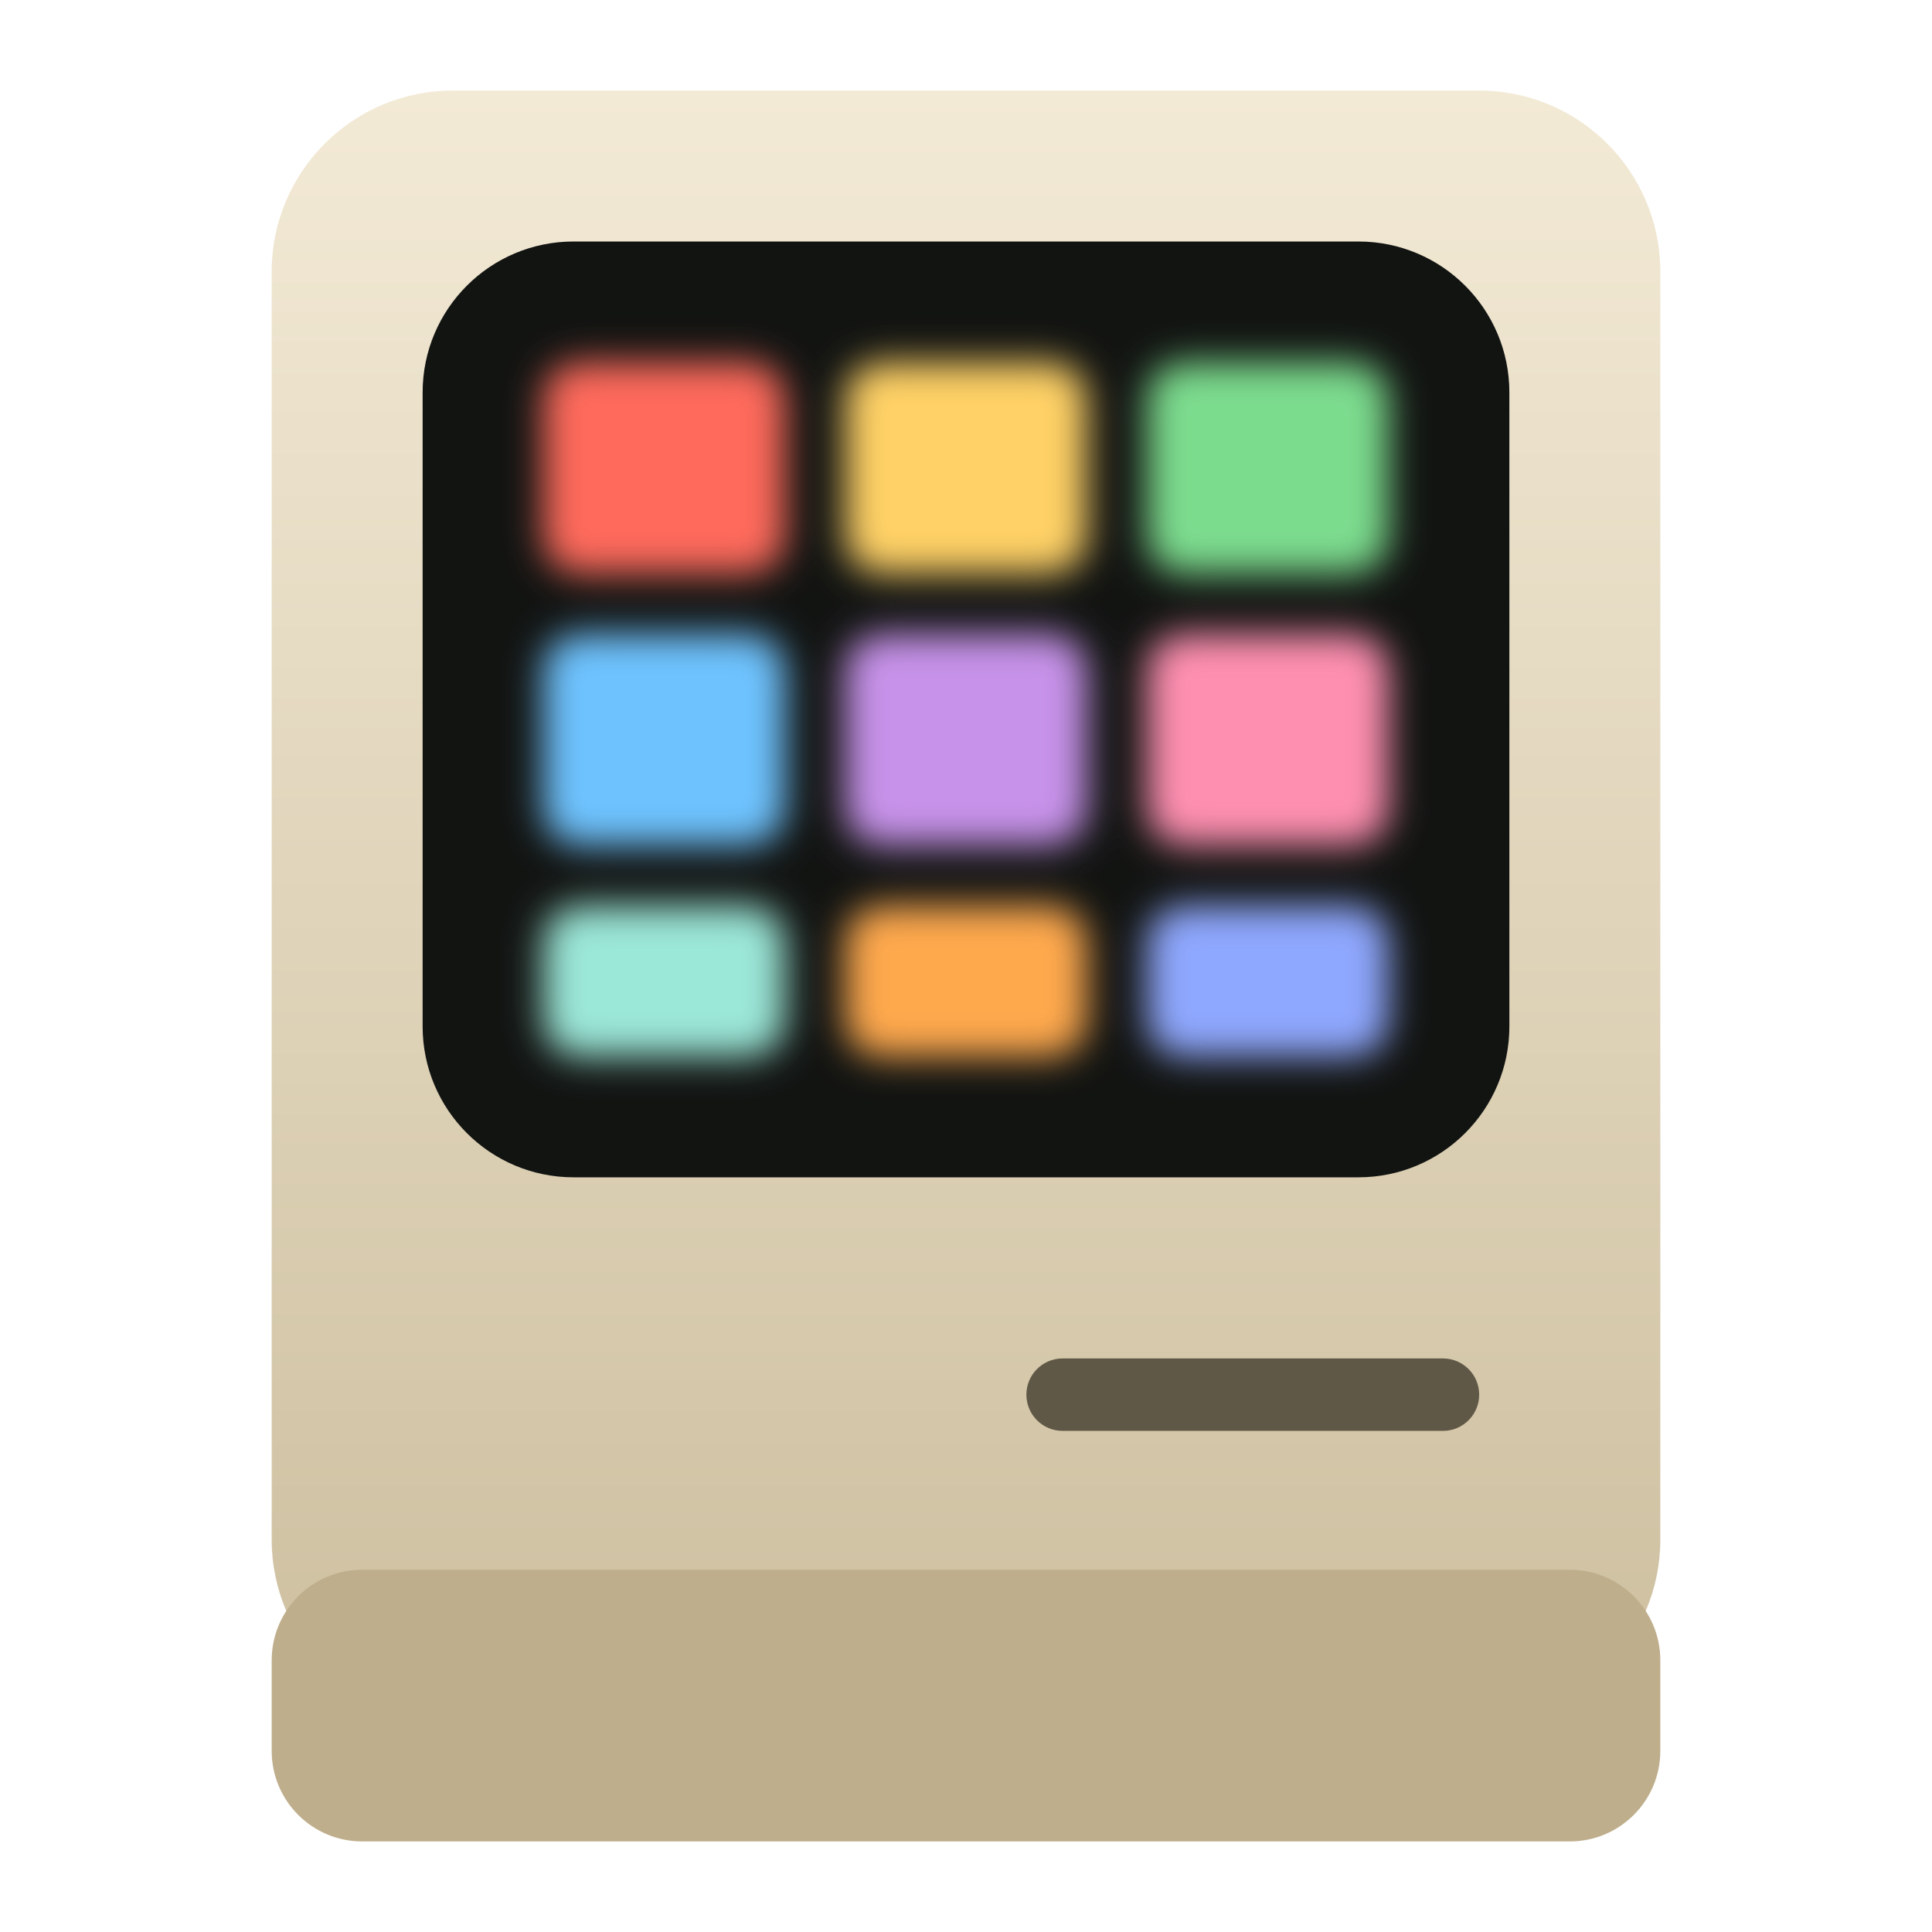
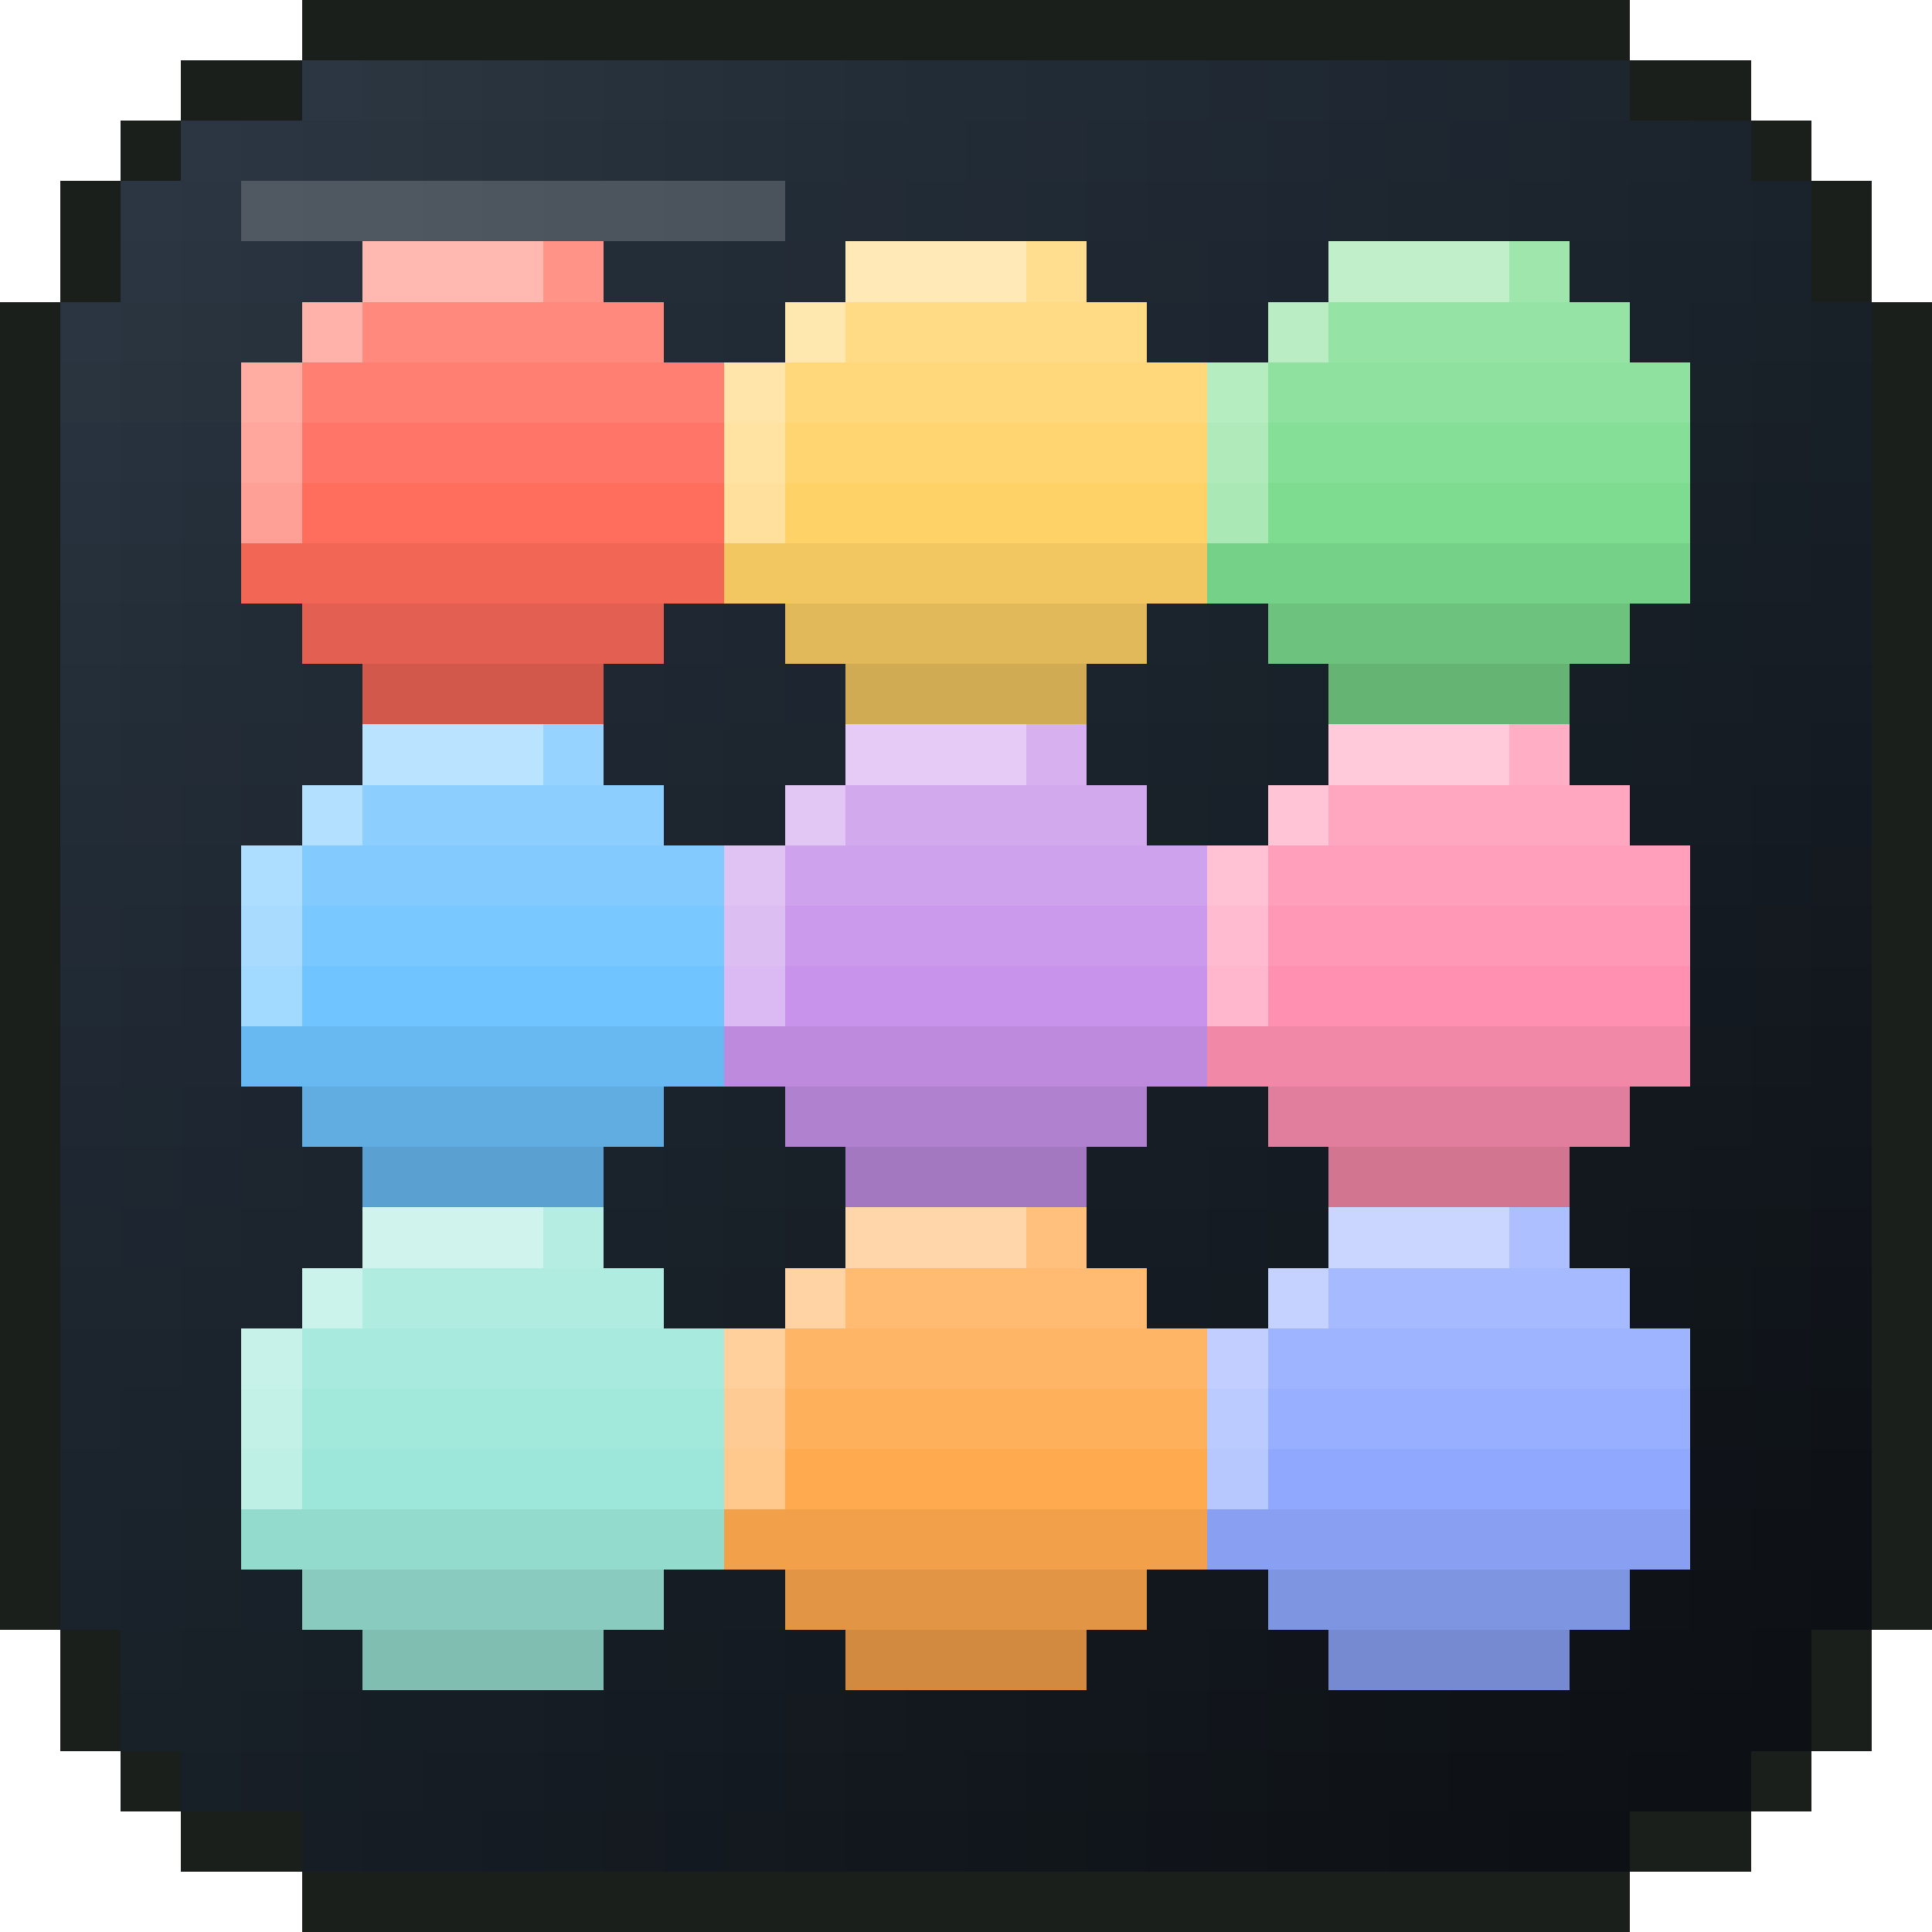
- <svg xmlns="http://www.w3.org/2000/svg" viewBox="0 0 64 64">
-   <defs>
-     <linearGradient id="case" x1="0" y1="0" x2="0" y2="1">
-       <stop offset="0" stop-color="#f3ead6" />
-       <stop offset="1" stop-color="#cdbf9f" />
-     </linearGradient>
-     <filter id="glow" x="-20%" y="-20%" width="140%" height="140%">
-       <feGaussianBlur stdDeviation=".6" />
-     </filter>
-   </defs>
-   <rect x="9" y="3" width="46" height="54" rx="6" fill="url(#case)" />
-   <rect x="9" y="52" width="46" height="9" rx="3" fill="#bfae8c" />
-   <rect x="14" y="8" width="36" height="31" rx="5" fill="#121412" />
-   <g filter="url(#glow)">
-     <rect x="18" y="12" width="8" height="7" rx="1.2" fill="#ff6b5b" />
-     <rect x="28" y="12" width="8" height="7" rx="1.2" fill="#ffd166" />
-     <rect x="38" y="12" width="8" height="7" rx="1.2" fill="#7bdc8e" />
-     <rect x="18" y="21" width="8" height="7" rx="1.2" fill="#6ec3ff" />
-     <rect x="28" y="21" width="8" height="7" rx="1.2" fill="#c792ea" />
-     <rect x="38" y="21" width="8" height="7" rx="1.2" fill="#ff8fb1" />
-     <rect x="18" y="30" width="8" height="5" rx="1.2" fill="#9be7d8" />
-     <rect x="28" y="30" width="8" height="5" rx="1.2" fill="#ffa94d" />
-     <rect x="38" y="30" width="8" height="5" rx="1.2" fill="#8fa8ff" />
-   </g>
-   <rect x="34" y="45" width="15" height="2.4" rx="1.2" fill="#3a3326" opacity=".75" />
+ <svg xmlns="http://www.w3.org/2000/svg" viewBox="0 0 32 32" shape-rendering="crispEdges">
+   <rect x="5" y="0" width="22" height="1" fill="#1b1f1c" />
+   <rect x="3" y="1" width="2" height="1" fill="#1b1f1c" />
+   <rect x="5" y="1" width="1" height="1" fill="#2b3642" />
+   <rect x="6" y="1" width="1" height="1" fill="#2a3540" />
+   <rect x="7" y="1" width="1" height="1" fill="#29343f" />
+   <rect x="8" y="1" width="1" height="1" fill="#28333e" />
+   <rect x="9" y="1" width="1" height="1" fill="#27323d" />
+   <rect x="10" y="1" width="1" height="1" fill="#26313c" />
+   <rect x="11" y="1" width="1" height="1" fill="#26303b" />
+   <rect x="12" y="1" width="1" height="1" fill="#252f3a" />
+   <rect x="13" y="1" width="1" height="1" fill="#242e39" />
+   <rect x="14" y="1" width="1" height="1" fill="#232d38" />
+   <rect x="15" y="1" width="1" height="1" fill="#222c37" />
+   <rect x="16" y="1" width="1" height="1" fill="#222c36" />
+   <rect x="17" y="1" width="1" height="1" fill="#212b36" />
+   <rect x="18" y="1" width="1" height="1" fill="#212b35" />
+   <rect x="19" y="1" width="1" height="1" fill="#202a34" />
+   <rect x="20" y="1" width="1" height="1" fill="#202933" />
+   <rect x="21" y="1" width="1" height="1" fill="#1f2933" />
+   <rect x="22" y="1" width="1" height="1" fill="#1f2832" />
+   <rect x="23" y="1" width="1" height="1" fill="#1e2731" />
+   <rect x="24" y="1" width="1" height="1" fill="#1e2730" />
+   <rect x="25" y="1" width="1" height="1" fill="#1d2630" />
+   <rect x="26" y="1" width="1" height="1" fill="#1d262f" />
+   <rect x="27" y="1" width="2" height="1" fill="#1b1f1c" />
+   <rect x="2" y="2" width="1" height="1" fill="#1b1f1c" />
+   <rect x="3" y="2" width="1" height="1" fill="#2c3642" />
+   <rect x="4" y="2" width="1" height="1" fill="#2b3541" />
+   <rect x="5" y="2" width="1" height="1" fill="#2a3440" />
+   <rect x="6" y="2" width="1" height="1" fill="#29343f" />
+   <rect x="7" y="2" width="1" height="1" fill="#28333e" />
+   <rect x="8" y="2" width="1" height="1" fill="#27323d" />
+   <rect x="9" y="2" width="1" height="1" fill="#26313c" />
+   <rect x="10" y="2" width="1" height="1" fill="#25303b" />
+   <rect x="11" y="2" width="1" height="1" fill="#242f3a" />
+   <rect x="12" y="2" width="1" height="1" fill="#242e39" />
+   <rect x="13" y="2" width="1" height="1" fill="#232d38" />
+   <rect x="14" y="2" width="1" height="1" fill="#222c37" />
+   <rect x="15" y="2" width="1" height="1" fill="#222c36" />
+   <rect x="16" y="2" width="1" height="1" fill="#212b36" />
+   <rect x="17" y="2" width="1" height="1" fill="#212a35" />
+   <rect x="18" y="2" width="1" height="1" fill="#202a34" />
+   <rect x="19" y="2" width="1" height="1" fill="#202933" />
+   <rect x="20" y="2" width="1" height="1" fill="#1f2933" />
+   <rect x="21" y="2" width="1" height="1" fill="#1f2832" />
+   <rect x="22" y="2" width="1" height="1" fill="#1e2731" />
+   <rect x="23" y="2" width="1" height="1" fill="#1e2730" />
+   <rect x="24" y="2" width="1" height="1" fill="#1d2630" />
+   <rect x="25" y="2" width="1" height="1" fill="#1d262f" />
+   <rect x="26" y="2" width="1" height="1" fill="#1c252e" />
+   <rect x="27" y="2" width="1" height="1" fill="#1c242d" />
+   <rect x="28" y="2" width="1" height="1" fill="#1b242d" />
+   <rect x="29" y="2" width="1" height="1" fill="#1b1f1c" />
+   <rect x="1" y="3" width="1" height="1" fill="#1b1f1c" />
+   <rect x="2" y="3" width="1" height="1" fill="#2b3642" />
+   <rect x="3" y="3" width="1" height="1" fill="#2a3541" />
+   <rect x="4" y="3" width="1" height="1" fill="#505962" />
+   <rect x="5" y="3" width="1" height="1" fill="#4f5861" />
+   <rect x="6" y="3" width="1" height="1" fill="#4f5761" />
+   <rect x="7" y="3" width="1" height="1" fill="#4e5660" />
+   <rect x="8" y="3" width="1" height="1" fill="#4d565f" />
+   <rect x="9" y="3" width="1" height="1" fill="#4c555e" />
+   <rect x="10" y="3" width="1" height="1" fill="#4c545d" />
+   <rect x="11" y="3" width="1" height="1" fill="#4b535c" />
+   <rect x="12" y="3" width="1" height="1" fill="#4a535b" />
+   <rect x="13" y="3" width="1" height="1" fill="#222c37" />
+   <rect x="14" y="3" width="1" height="1" fill="#222b36" />
+   <rect x="15" y="3" width="1" height="1" fill="#212b35" />
+   <rect x="16" y="3" width="1" height="1" fill="#212a35" />
+   <rect x="17" y="3" width="1" height="1" fill="#202a34" />
+   <rect x="18" y="3" width="1" height="1" fill="#202933" />
+   <rect x="19" y="3" width="2" height="1" fill="#1f2832" />
+   <rect x="21" y="3" width="1" height="1" fill="#1e2731" />
+   <rect x="22" y="3" width="1" height="1" fill="#1e2730" />
+   <rect x="23" y="3" width="1" height="1" fill="#1d262f" />
+   <rect x="24" y="3" width="1" height="1" fill="#1d252f" />
+   <rect x="25" y="3" width="1" height="1" fill="#1c252e" />
+   <rect x="26" y="3" width="1" height="1" fill="#1c242d" />
+   <rect x="27" y="3" width="1" height="1" fill="#1b242c" />
+   <rect x="28" y="3" width="1" height="1" fill="#1b232c" />
+   <rect x="29" y="3" width="1" height="1" fill="#1a222b" />
+   <rect x="30" y="3" width="1" height="1" fill="#1b1f1c" />
+   <rect x="1" y="4" width="1" height="1" fill="#1b1f1c" />
+   <rect x="2" y="4" width="1" height="1" fill="#2a3541" />
+   <rect x="3" y="4" width="1" height="1" fill="#293440" />
+   <rect x="4" y="4" width="1" height="1" fill="#29333f" />
+   <rect x="5" y="4" width="1" height="1" fill="#28323e" />
+   <rect x="6" y="4" width="3" height="1" fill="#ffb9b1" />
+   <rect x="9" y="4" width="1" height="1" fill="#ff9387" />
+   <rect x="10" y="4" width="1" height="1" fill="#232d38" />
+   <rect x="11" y="4" width="1" height="1" fill="#232d37" />
+   <rect x="12" y="4" width="1" height="1" fill="#222c37" />
+   <rect x="13" y="4" width="1" height="1" fill="#222b36" />
+   <rect x="14" y="4" width="3" height="1" fill="#ffe9b6" />
+   <rect x="17" y="4" width="1" height="1" fill="#ffde8f" />
+   <rect x="18" y="4" width="1" height="1" fill="#1f2832" />
+   <rect x="19" y="4" width="1" height="1" fill="#1f2831" />
+   <rect x="20" y="4" width="1" height="1" fill="#1e2731" />
+   <rect x="21" y="4" width="1" height="1" fill="#1d2630" />
+   <rect x="22" y="4" width="3" height="1" fill="#c1efc9" />
+   <rect x="25" y="4" width="1" height="1" fill="#9fe6ad" />
+   <rect x="26" y="4" width="1" height="1" fill="#1b232c" />
+   <rect x="27" y="4" width="1" height="1" fill="#1a232c" />
+   <rect x="28" y="4" width="1" height="1" fill="#1a222b" />
+   <rect x="29" y="4" width="1" height="1" fill="#19222a" />
+   <rect x="30" y="4" width="1" height="1" fill="#1b1f1c" />
+   <rect x="0" y="5" width="1" height="1" fill="#1b1f1c" />
+   <rect x="1" y="5" width="1" height="1" fill="#2a3541" />
+   <rect x="2" y="5" width="1" height="1" fill="#29343f" />
+   <rect x="3" y="5" width="1" height="1" fill="#28333e" />
+   <rect x="4" y="5" width="1" height="1" fill="#27323d" />
+   <rect x="5" y="5" width="1" height="1" fill="#ffb2aa" />
+   <rect x="6" y="5" width="5" height="1" fill="#ff897d" />
+   <rect x="11" y="5" width="1" height="1" fill="#222c37" />
+   <rect x="12" y="5" width="1" height="1" fill="#212b36" />
+   <rect x="13" y="5" width="1" height="1" fill="#ffe7b0" />
+   <rect x="14" y="5" width="5" height="1" fill="#ffdb86" />
+   <rect x="19" y="5" width="1" height="1" fill="#1e2731" />
+   <rect x="20" y="5" width="1" height="1" fill="#1d2630" />
+   <rect x="21" y="5" width="1" height="1" fill="#bbedc5" />
+   <rect x="22" y="5" width="5" height="1" fill="#96e4a5" />
+   <rect x="27" y="5" width="1" height="1" fill="#1a222b" />
+   <rect x="28" y="5" width="1" height="1" fill="#19222a" />
+   <rect x="29" y="5" width="1" height="1" fill="#192129" />
+   <rect x="30" y="5" width="1" height="1" fill="#182028" />
+   <rect x="31" y="5" width="1" height="1" fill="#1b1f1c" />
+   <rect x="0" y="6" width="1" height="1" fill="#1b1f1c" />
+   <rect x="1" y="6" width="1" height="1" fill="#29343f" />
+   <rect x="2" y="6" width="1" height="1" fill="#28333e" />
+   <rect x="3" y="6" width="1" height="1" fill="#27323d" />
+   <rect x="4" y="6" width="1" height="1" fill="#ffaca3" />
+   <rect x="5" y="6" width="7" height="1" fill="#ff8072" />
+   <rect x="12" y="6" width="1" height="1" fill="#ffe5aa" />
+   <rect x="13" y="6" width="7" height="1" fill="#ffd87c" />
+   <rect x="20" y="6" width="1" height="1" fill="#b5ecc0" />
+   <rect x="21" y="6" width="7" height="1" fill="#8ee19e" />
+   <rect x="28" y="6" width="1" height="1" fill="#192129" />
+   <rect x="29" y="6" width="1" height="1" fill="#182028" />
+   <rect x="30" y="6" width="1" height="1" fill="#182027" />
+   <rect x="31" y="6" width="1" height="1" fill="#1b1f1c" />
+   <rect x="0" y="7" width="1" height="1" fill="#1b1f1c" />
+   <rect x="1" y="7" width="1" height="1" fill="#28323e" />
+   <rect x="2" y="7" width="1" height="1" fill="#27313d" />
+   <rect x="3" y="7" width="1" height="1" fill="#26303c" />
+   <rect x="4" y="7" width="1" height="1" fill="#ffa69d" />
+   <rect x="5" y="7" width="7" height="1" fill="#ff7668" />
+   <rect x="12" y="7" width="1" height="1" fill="#ffe3a3" />
+   <rect x="13" y="7" width="7" height="1" fill="#ffd572" />
+   <rect x="20" y="7" width="1" height="1" fill="#b0eabb" />
+   <rect x="21" y="7" width="7" height="1" fill="#85df97" />
+   <rect x="28" y="7" width="1" height="1" fill="#182028" />
+   <rect x="29" y="7" width="1" height="1" fill="#181f27" />
+   <rect x="30" y="7" width="1" height="1" fill="#171f27" />
+   <rect x="31" y="7" width="1" height="1" fill="#1b1f1c" />
+   <rect x="0" y="8" width="1" height="1" fill="#1b1f1c" />
+   <rect x="1" y="8" width="1" height="1" fill="#27313d" />
+   <rect x="2" y="8" width="1" height="1" fill="#26303c" />
+   <rect x="3" y="8" width="1" height="1" fill="#252f3a" />
+   <rect x="4" y="8" width="1" height="1" fill="#ffa096" />
+   <rect x="5" y="8" width="7" height="1" fill="#ff6d5d" />
+   <rect x="12" y="8" width="1" height="1" fill="#ffe19d" />
+   <rect x="13" y="8" width="7" height="1" fill="#ffd268" />
+   <rect x="20" y="8" width="1" height="1" fill="#aae9b6" />
+   <rect x="21" y="8" width="7" height="1" fill="#7ddc8f" />
+   <rect x="28" y="8" width="1" height="1" fill="#181f27" />
+   <rect x="29" y="8" width="1" height="1" fill="#171f26" />
+   <rect x="30" y="8" width="1" height="1" fill="#171e26" />
+   <rect x="31" y="8" width="1" height="1" fill="#1b1f1c" />
+   <rect x="0" y="9" width="1" height="1" fill="#1b1f1c" />
+   <rect x="1" y="9" width="1" height="1" fill="#26303b" />
+   <rect x="2" y="9" width="1" height="1" fill="#252f3a" />
+   <rect x="3" y="9" width="1" height="1" fill="#242e39" />
+   <rect x="4" y="9" width="8" height="1" fill="#f26656" />
+   <rect x="12" y="9" width="8" height="1" fill="#f2c661" />
+   <rect x="20" y="9" width="8" height="1" fill="#75d187" />
+   <rect x="28" y="9" width="1" height="1" fill="#171f26" />
+   <rect x="29" y="9" width="1" height="1" fill="#171e25" />
+   <rect x="30" y="9" width="1" height="1" fill="#161d25" />
+   <rect x="31" y="9" width="1" height="1" fill="#1b1f1c" />
+   <rect x="0" y="10" width="1" height="1" fill="#1b1f1c" />
+   <rect x="1" y="10" width="1" height="1" fill="#252f3a" />
+   <rect x="2" y="10" width="1" height="1" fill="#242e39" />
+   <rect x="3" y="10" width="1" height="1" fill="#232d38" />
+   <rect x="4" y="10" width="1" height="1" fill="#222c37" />
+   <rect x="5" y="10" width="6" height="1" fill="#e25f51" />
+   <rect x="11" y="10" width="1" height="1" fill="#1f2832" />
+   <rect x="12" y="10" width="1" height="1" fill="#1e2731" />
+   <rect x="13" y="10" width="6" height="1" fill="#e2b95a" />
+   <rect x="19" y="10" width="1" height="1" fill="#1b232c" />
+   <rect x="20" y="10" width="1" height="1" fill="#1a232b" />
+   <rect x="21" y="10" width="6" height="1" fill="#6dc37d" />
+   <rect x="27" y="10" width="1" height="1" fill="#171e26" />
+   <rect x="28" y="10" width="1" height="1" fill="#161e25" />
+   <rect x="29" y="10" width="1" height="1" fill="#161d25" />
+   <rect x="30" y="10" width="1" height="1" fill="#161d24" />
+   <rect x="31" y="10" width="1" height="1" fill="#1b1f1c" />
+   <rect x="0" y="11" width="1" height="1" fill="#1b1f1c" />
+   <rect x="1" y="11" width="1" height="1" fill="#242e39" />
+   <rect x="2" y="11" width="1" height="1" fill="#232d38" />
+   <rect x="3" y="11" width="1" height="1" fill="#222c37" />
+   <rect x="4" y="11" width="1" height="1" fill="#222c36" />
+   <rect x="5" y="11" width="1" height="1" fill="#212b36" />
+   <rect x="6" y="11" width="4" height="1" fill="#d1584b" />
+   <rect x="10" y="11" width="1" height="1" fill="#1f2832" />
+   <rect x="11" y="11" width="1" height="1" fill="#1e2731" />
+   <rect x="12" y="11" width="1" height="1" fill="#1e2730" />
+   <rect x="13" y="11" width="1" height="1" fill="#1d2630" />
+   <rect x="14" y="11" width="4" height="1" fill="#d1ab53" />
+   <rect x="18" y="11" width="1" height="1" fill="#1b232c" />
+   <rect x="19" y="11" width="1" height="1" fill="#1a232b" />
+   <rect x="20" y="11" width="1" height="1" fill="#1a222a" />
+   <rect x="21" y="11" width="1" height="1" fill="#19212a" />
+   <rect x="22" y="11" width="4" height="1" fill="#65b474" />
+   <rect x="26" y="11" width="1" height="1" fill="#171e26" />
+   <rect x="27" y="11" width="1" height="1" fill="#161e25" />
+   <rect x="28" y="11" width="1" height="1" fill="#161d24" />
+   <rect x="29" y="11" width="1" height="1" fill="#161c24" />
+   <rect x="30" y="11" width="1" height="1" fill="#151c23" />
+   <rect x="31" y="11" width="1" height="1" fill="#1b1f1c" />
+   <rect x="0" y="12" width="1" height="1" fill="#1b1f1c" />
+   <rect x="1" y="12" width="1" height="1" fill="#232d38" />
+   <rect x="2" y="12" width="1" height="1" fill="#222c37" />
+   <rect x="3" y="12" width="1" height="1" fill="#222b36" />
+   <rect x="4" y="12" width="1" height="1" fill="#212b35" />
+   <rect x="5" y="12" width="1" height="1" fill="#212a35" />
+   <rect x="6" y="12" width="3" height="1" fill="#bae3ff" />
+   <rect x="9" y="12" width="1" height="1" fill="#96d3ff" />
+   <rect x="10" y="12" width="1" height="1" fill="#1e2731" />
+   <rect x="11" y="12" width="1" height="1" fill="#1e2730" />
+   <rect x="12" y="12" width="1" height="1" fill="#1d262f" />
+   <rect x="13" y="12" width="1" height="1" fill="#1d252f" />
+   <rect x="14" y="12" width="3" height="1" fill="#e5cbf5" />
+   <rect x="17" y="12" width="1" height="1" fill="#d6b0ef" />
+   <rect x="18" y="12" width="1" height="1" fill="#1a222b" />
+   <rect x="19" y="12" width="1" height="1" fill="#19222a" />
+   <rect x="20" y="12" width="1" height="1" fill="#192129" />
+   <rect x="21" y="12" width="1" height="1" fill="#182129" />
+   <rect x="22" y="12" width="3" height="1" fill="#ffcada" />
+   <rect x="25" y="12" width="1" height="1" fill="#ffaec6" />
+   <rect x="26" y="12" width="1" height="1" fill="#161e25" />
+   <rect x="27" y="12" width="1" height="1" fill="#161d24" />
+   <rect x="28" y="12" width="2" height="1" fill="#151c23" />
+   <rect x="30" y="12" width="1" height="1" fill="#151b22" />
+   <rect x="31" y="12" width="1" height="1" fill="#1b1f1c" />
+   <rect x="0" y="13" width="1" height="1" fill="#1b1f1c" />
+   <rect x="1" y="13" width="1" height="1" fill="#222c37" />
+   <rect x="2" y="13" width="1" height="1" fill="#222b36" />
+   <rect x="3" y="13" width="1" height="1" fill="#212b35" />
+   <rect x="4" y="13" width="1" height="1" fill="#212a34" />
+   <rect x="5" y="13" width="1" height="1" fill="#b4e0ff" />
+   <rect x="6" y="13" width="5" height="1" fill="#8ccfff" />
+   <rect x="11" y="13" width="1" height="1" fill="#1d262f" />
+   <rect x="12" y="13" width="1" height="1" fill="#1c252e" />
+   <rect x="13" y="13" width="1" height="1" fill="#e2c7f4" />
+   <rect x="14" y="13" width="5" height="1" fill="#d3a9ee" />
+   <rect x="19" y="13" width="1" height="1" fill="#192129" />
+   <rect x="20" y="13" width="1" height="1" fill="#182029" />
+   <rect x="21" y="13" width="1" height="1" fill="#ffc5d7" />
+   <rect x="22" y="13" width="5" height="1" fill="#ffa6c1" />
+   <rect x="27" y="13" width="2" height="1" fill="#151c23" />
+   <rect x="29" y="13" width="1" height="1" fill="#151b22" />
+   <rect x="30" y="13" width="1" height="1" fill="#141a21" />
+   <rect x="31" y="13" width="1" height="1" fill="#1b1f1c" />
+   <rect x="0" y="14" width="1" height="1" fill="#1b1f1c" />
+   <rect x="1" y="14" width="1" height="1" fill="#212b36" />
+   <rect x="2" y="14" width="1" height="1" fill="#212b35" />
+   <rect x="3" y="14" width="1" height="1" fill="#202a34" />
+   <rect x="4" y="14" width="1" height="1" fill="#aedeff" />
+   <rect x="5" y="14" width="7" height="1" fill="#83cbff" />
+   <rect x="12" y="14" width="1" height="1" fill="#e0c2f3" />
+   <rect x="13" y="14" width="7" height="1" fill="#cfa2ed" />
+   <rect x="20" y="14" width="1" height="1" fill="#ffc1d3" />
+   <rect x="21" y="14" width="7" height="1" fill="#ff9fbc" />
+   <rect x="28" y="14" width="1" height="1" fill="#141b22" />
+   <rect x="29" y="14" width="1" height="1" fill="#141a21" />
+   <rect x="30" y="14" width="1" height="1" fill="#141a20" />
+   <rect x="31" y="14" width="1" height="1" fill="#1b1f1c" />
+   <rect x="0" y="15" width="1" height="1" fill="#1b1f1c" />
+   <rect x="1" y="15" width="1" height="1" fill="#212a35" />
+   <rect x="2" y="15" width="1" height="1" fill="#202a34" />
+   <rect x="3" y="15" width="1" height="1" fill="#202933" />
+   <rect x="4" y="15" width="1" height="1" fill="#a8dbff" />
+   <rect x="5" y="15" width="7" height="1" fill="#79c8ff" />
+   <rect x="12" y="15" width="1" height="1" fill="#ddbef2" />
+   <rect x="13" y="15" width="7" height="1" fill="#cb9aec" />
+   <rect x="20" y="15" width="1" height="1" fill="#ffbcd0" />
+   <rect x="21" y="15" width="7" height="1" fill="#ff98b7" />
+   <rect x="28" y="15" width="1" height="1" fill="#141a21" />
+   <rect x="29" y="15" width="1" height="1" fill="#141a20" />
+   <rect x="30" y="15" width="1" height="1" fill="#13191f" />
+   <rect x="31" y="15" width="1" height="1" fill="#1b1f1c" />
+   <rect x="0" y="16" width="1" height="1" fill="#1b1f1c" />
+   <rect x="1" y="16" width="1" height="1" fill="#202a34" />
+   <rect x="2" y="16" width="1" height="1" fill="#202933" />
+   <rect x="3" y="16" width="1" height="1" fill="#1f2832" />
+   <rect x="4" y="16" width="1" height="1" fill="#a2d9ff" />
+   <rect x="5" y="16" width="7" height="1" fill="#70c4ff" />
+   <rect x="12" y="16" width="1" height="1" fill="#dbb9f2" />
+   <rect x="13" y="16" width="7" height="1" fill="#c893ea" />
+   <rect x="20" y="16" width="1" height="1" fill="#ffb7cd" />
+   <rect x="21" y="16" width="7" height="1" fill="#ff90b2" />
+   <rect x="28" y="16" width="1" height="1" fill="#131920" />
+   <rect x="29" y="16" width="1" height="1" fill="#13191f" />
+   <rect x="30" y="16" width="1" height="1" fill="#13181e" />
+   <rect x="31" y="16" width="1" height="1" fill="#1b1f1c" />
+   <rect x="0" y="17" width="1" height="1" fill="#1b1f1c" />
+   <rect x="1" y="17" width="1" height="1" fill="#202933" />
+   <rect x="2" y="17" width="2" height="1" fill="#1f2832" />
+   <rect x="4" y="17" width="8" height="1" fill="#68b9f2" />
+   <rect x="12" y="17" width="8" height="1" fill="#bd8ade" />
+   <rect x="20" y="17" width="8" height="1" fill="#f288a8" />
+   <rect x="28" y="17" width="1" height="1" fill="#13191f" />
+   <rect x="29" y="17" width="1" height="1" fill="#12181e" />
+   <rect x="30" y="17" width="1" height="1" fill="#12171d" />
+   <rect x="31" y="17" width="1" height="1" fill="#1b1f1c" />
+   <rect x="0" y="18" width="1" height="1" fill="#1b1f1c" />
+   <rect x="1" y="18" width="1" height="1" fill="#1f2832" />
+   <rect x="2" y="18" width="1" height="1" fill="#1e2831" />
+   <rect x="3" y="18" width="1" height="1" fill="#1e2731" />
+   <rect x="4" y="18" width="1" height="1" fill="#1d2630" />
+   <rect x="5" y="18" width="6" height="1" fill="#61ade2" />
+   <rect x="11" y="18" width="1" height="1" fill="#1a222b" />
+   <rect x="12" y="18" width="1" height="1" fill="#19222a" />
+   <rect x="13" y="18" width="6" height="1" fill="#b081cf" />
+   <rect x="19" y="18" width="1" height="1" fill="#161d25" />
+   <rect x="20" y="18" width="1" height="1" fill="#161d24" />
+   <rect x="21" y="18" width="6" height="1" fill="#e27e9d" />
+   <rect x="27" y="18" width="1" height="1" fill="#13181f" />
+   <rect x="28" y="18" width="1" height="1" fill="#12181e" />
+   <rect x="29" y="18" width="2" height="1" fill="#12171d" />
+   <rect x="31" y="18" width="1" height="1" fill="#1b1f1c" />
+   <rect x="0" y="19" width="1" height="1" fill="#1b1f1c" />
+   <rect x="1" y="19" width="1" height="1" fill="#1e2731" />
+   <rect x="2" y="19" width="1" height="1" fill="#1e2730" />
+   <rect x="3" y="19" width="1" height="1" fill="#1d2630" />
+   <rect x="4" y="19" width="1" height="1" fill="#1d262f" />
+   <rect x="5" y="19" width="1" height="1" fill="#1c252e" />
+   <rect x="6" y="19" width="4" height="1" fill="#5aa0d1" />
+   <rect x="10" y="19" width="1" height="1" fill="#1a222b" />
+   <rect x="11" y="19" width="1" height="1" fill="#19212a" />
+   <rect x="12" y="19" width="1" height="1" fill="#192129" />
+   <rect x="13" y="19" width="1" height="1" fill="#182028" />
+   <rect x="14" y="19" width="4" height="1" fill="#a378c0" />
+   <rect x="18" y="19" width="1" height="1" fill="#161d25" />
+   <rect x="19" y="19" width="1" height="1" fill="#161d24" />
+   <rect x="20" y="19" width="1" height="1" fill="#151c23" />
+   <rect x="21" y="19" width="1" height="1" fill="#151b22" />
+   <rect x="22" y="19" width="4" height="1" fill="#d17591" />
+   <rect x="26" y="19" width="1" height="1" fill="#13181f" />
+   <rect x="27" y="19" width="1" height="1" fill="#12181e" />
+   <rect x="28" y="19" width="1" height="1" fill="#12171d" />
+   <rect x="29" y="19" width="1" height="1" fill="#11171c" />
+   <rect x="30" y="19" width="1" height="1" fill="#11161c" />
+   <rect x="31" y="19" width="1" height="1" fill="#1b1f1c" />
+   <rect x="0" y="20" width="1" height="1" fill="#1b1f1c" />
+   <rect x="1" y="20" width="1" height="1" fill="#1e2730" />
+   <rect x="2" y="20" width="1" height="1" fill="#1d2630" />
+   <rect x="3" y="20" width="1" height="1" fill="#1d262f" />
+   <rect x="4" y="20" width="1" height="1" fill="#1c252e" />
+   <rect x="5" y="20" width="1" height="1" fill="#1c242d" />
+   <rect x="6" y="20" width="3" height="1" fill="#d0f3ed" />
+   <rect x="9" y="20" width="1" height="1" fill="#b6ede3" />
+   <rect x="10" y="20" width="1" height="1" fill="#19212a" />
+   <rect x="11" y="20" width="1" height="1" fill="#192129" />
+   <rect x="12" y="20" width="1" height="1" fill="#182028" />
+   <rect x="13" y="20" width="1" height="1" fill="#181f27" />
+   <rect x="14" y="20" width="3" height="1" fill="#ffd6aa" />
+   <rect x="17" y="20" width="1" height="1" fill="#ffc07d" />
+   <rect x="18" y="20" width="1" height="1" fill="#161c24" />
+   <rect x="19" y="20" width="1" height="1" fill="#151c23" />
+   <rect x="20" y="20" width="1" height="1" fill="#151b22" />
+   <rect x="21" y="20" width="1" height="1" fill="#141b21" />
+   <rect x="22" y="20" width="3" height="1" fill="#cad6ff" />
+   <rect x="25" y="20" width="1" height="1" fill="#aebfff" />
+   <rect x="26" y="20" width="1" height="1" fill="#12181e" />
+   <rect x="27" y="20" width="1" height="1" fill="#12171d" />
+   <rect x="28" y="20" width="1" height="1" fill="#11161c" />
+   <rect x="29" y="20" width="1" height="1" fill="#11161b" />
+   <rect x="30" y="20" width="1" height="1" fill="#11151b" />
+   <rect x="31" y="20" width="1" height="1" fill="#1b1f1c" />
+   <rect x="0" y="21" width="1" height="1" fill="#1b1f1c" />
+   <rect x="1" y="21" width="1" height="1" fill="#1d262f" />
+   <rect x="2" y="21" width="1" height="1" fill="#1d252f" />
+   <rect x="3" y="21" width="1" height="1" fill="#1c252e" />
+   <rect x="4" y="21" width="1" height="1" fill="#1c242d" />
+   <rect x="5" y="21" width="1" height="1" fill="#cbf3eb" />
+   <rect x="6" y="21" width="5" height="1" fill="#b0ece0" />
+   <rect x="11" y="21" width="1" height="1" fill="#182028" />
+   <rect x="12" y="21" width="1" height="1" fill="#181f27" />
+   <rect x="13" y="21" width="1" height="1" fill="#ffd3a3" />
+   <rect x="14" y="21" width="5" height="1" fill="#ffbb71" />
+   <rect x="19" y="21" width="1" height="1" fill="#151b22" />
+   <rect x="20" y="21" width="1" height="1" fill="#141b21" />
+   <rect x="21" y="21" width="1" height="1" fill="#c5d2ff" />
+   <rect x="22" y="21" width="5" height="1" fill="#a6baff" />
+   <rect x="27" y="21" width="1" height="1" fill="#11161c" />
+   <rect x="28" y="21" width="1" height="1" fill="#11161b" />
+   <rect x="29" y="21" width="1" height="1" fill="#10151b" />
+   <rect x="30" y="21" width="1" height="1" fill="#10141a" />
+   <rect x="31" y="21" width="1" height="1" fill="#1b1f1c" />
+   <rect x="0" y="22" width="1" height="1" fill="#1b1f1c" />
+   <rect x="1" y="22" width="2" height="1" fill="#1c252e" />
+   <rect x="3" y="22" width="1" height="1" fill="#1b242d" />
+   <rect x="4" y="22" width="1" height="1" fill="#c7f2e9" />
+   <rect x="5" y="22" width="7" height="1" fill="#a9eade" />
+   <rect x="12" y="22" width="1" height="1" fill="#ffcf9c" />
+   <rect x="13" y="22" width="7" height="1" fill="#ffb566" />
+   <rect x="20" y="22" width="1" height="1" fill="#c1ceff" />
+   <rect x="21" y="22" width="7" height="1" fill="#9fb4ff" />
+   <rect x="28" y="22" width="1" height="1" fill="#10151a" />
+   <rect x="29" y="22" width="1" height="1" fill="#10141a" />
+   <rect x="30" y="22" width="1" height="1" fill="#0f1419" />
+   <rect x="31" y="22" width="1" height="1" fill="#1b1f1c" />
+   <rect x="0" y="23" width="1" height="1" fill="#1b1f1c" />
+   <rect x="1" y="23" width="1" height="1" fill="#1c252e" />
+   <rect x="2" y="23" width="1" height="1" fill="#1b242d" />
+   <rect x="3" y="23" width="1" height="1" fill="#1b232c" />
+   <rect x="4" y="23" width="1" height="1" fill="#c3f1e8" />
+   <rect x="5" y="23" width="7" height="1" fill="#a3e9db" />
+   <rect x="12" y="23" width="1" height="1" fill="#ffcb94" />
+   <rect x="13" y="23" width="7" height="1" fill="#ffb05b" />
+   <rect x="20" y="23" width="1" height="1" fill="#bccbff" />
+   <rect x="21" y="23" width="7" height="1" fill="#98afff" />
+   <rect x="28" y="23" width="1" height="1" fill="#101419" />
+   <rect x="29" y="23" width="1" height="1" fill="#0f1419" />
+   <rect x="30" y="23" width="1" height="1" fill="#0f1318" />
+   <rect x="31" y="23" width="1" height="1" fill="#1b1f1c" />
+   <rect x="0" y="24" width="1" height="1" fill="#1b1f1c" />
+   <rect x="1" y="24" width="1" height="1" fill="#1b242d" />
+   <rect x="2" y="24" width="1" height="1" fill="#1b232c" />
+   <rect x="3" y="24" width="1" height="1" fill="#1a232b" />
+   <rect x="4" y="24" width="1" height="1" fill="#bff0e6" />
+   <rect x="5" y="24" width="7" height="1" fill="#9ce7d9" />
+   <rect x="12" y="24" width="1" height="1" fill="#ffc88d" />
+   <rect x="13" y="24" width="7" height="1" fill="#ffaa4f" />
+   <rect x="20" y="24" width="1" height="1" fill="#b7c7ff" />
+   <rect x="21" y="24" width="7" height="1" fill="#90a9ff" />
+   <rect x="28" y="24" width="1" height="1" fill="#0f1319" />
+   <rect x="29" y="24" width="1" height="1" fill="#0f1318" />
+   <rect x="30" y="24" width="1" height="1" fill="#0e1217" />
+   <rect x="31" y="24" width="1" height="1" fill="#1b1f1c" />
+   <rect x="0" y="25" width="1" height="1" fill="#1b1f1c" />
+   <rect x="1" y="25" width="1" height="1" fill="#1b232c" />
+   <rect x="2" y="25" width="1" height="1" fill="#1a222b" />
+   <rect x="3" y="25" width="1" height="1" fill="#1a222a" />
+   <rect x="4" y="25" width="8" height="1" fill="#93dbcd" />
+   <rect x="12" y="25" width="8" height="1" fill="#f2a049" />
+   <rect x="20" y="25" width="8" height="1" fill="#889ff2" />
+   <rect x="28" y="25" width="1" height="1" fill="#0f1318" />
+   <rect x="29" y="25" width="1" height="1" fill="#0e1217" />
+   <rect x="30" y="25" width="1" height="1" fill="#0e1216" />
+   <rect x="31" y="25" width="1" height="1" fill="#1b1f1c" />
+   <rect x="0" y="26" width="1" height="1" fill="#1b1f1c" />
+   <rect x="1" y="26" width="1" height="1" fill="#1a222b" />
+   <rect x="2" y="26" width="1" height="1" fill="#19222a" />
+   <rect x="3" y="26" width="1" height="1" fill="#192129" />
+   <rect x="4" y="26" width="1" height="1" fill="#182029" />
+   <rect x="5" y="26" width="6" height="1" fill="#89ccbf" />
+   <rect x="11" y="26" width="2" height="1" fill="#151c23" />
+   <rect x="13" y="26" width="6" height="1" fill="#e29544" />
+   <rect x="19" y="26" width="2" height="1" fill="#12171d" />
+   <rect x="21" y="26" width="6" height="1" fill="#7e95e2" />
+   <rect x="27" y="26" width="1" height="1" fill="#0f1318" />
+   <rect x="28" y="26" width="1" height="1" fill="#0e1217" />
+   <rect x="29" y="26" width="1" height="1" fill="#0e1216" />
+   <rect x="30" y="26" width="1" height="1" fill="#0d1116" />
+   <rect x="31" y="26" width="1" height="1" fill="#1b1f1c" />
+   <rect x="1" y="27" width="1" height="1" fill="#1b1f1c" />
+   <rect x="2" y="27" width="1" height="1" fill="#192129" />
+   <rect x="3" y="27" width="2" height="1" fill="#182028" />
+   <rect x="5" y="27" width="1" height="1" fill="#171f27" />
+   <rect x="6" y="27" width="4" height="1" fill="#7fbeb1" />
+   <rect x="10" y="27" width="1" height="1" fill="#151c23" />
+   <rect x="11" y="27" width="1" height="1" fill="#151c22" />
+   <rect x="12" y="27" width="1" height="1" fill="#141b22" />
+   <rect x="13" y="27" width="1" height="1" fill="#141a21" />
+   <rect x="14" y="27" width="4" height="1" fill="#d18a3f" />
+   <rect x="18" y="27" width="2" height="1" fill="#12171d" />
+   <rect x="20" y="27" width="1" height="1" fill="#11161c" />
+   <rect x="21" y="27" width="1" height="1" fill="#11151b" />
+   <rect x="22" y="27" width="4" height="1" fill="#758ad1" />
+   <rect x="26" y="27" width="1" height="1" fill="#0f1317" />
+   <rect x="27" y="27" width="1" height="1" fill="#0e1217" />
+   <rect x="28" y="27" width="1" height="1" fill="#0e1216" />
+   <rect x="29" y="27" width="1" height="1" fill="#0d1116" />
+   <rect x="30" y="27" width="1" height="1" fill="#1b1f1c" />
+   <rect x="1" y="28" width="1" height="1" fill="#1b1f1c" />
+   <rect x="2" y="28" width="2" height="1" fill="#182028" />
+   <rect x="4" y="28" width="1" height="1" fill="#171f27" />
+   <rect x="5" y="28" width="1" height="1" fill="#171e26" />
+   <rect x="6" y="28" width="1" height="1" fill="#161e25" />
+   <rect x="7" y="28" width="1" height="1" fill="#161d25" />
+   <rect x="8" y="28" width="1" height="1" fill="#161d24" />
+   <rect x="9" y="28" width="1" height="1" fill="#151c23" />
+   <rect x="10" y="28" width="1" height="1" fill="#151b22" />
+   <rect x="11" y="28" width="1" height="1" fill="#141b22" />
+   <rect x="12" y="28" width="1" height="1" fill="#141a21" />
+   <rect x="13" y="28" width="1" height="1" fill="#141a20" />
+   <rect x="14" y="28" width="1" height="1" fill="#13191f" />
+   <rect x="15" y="28" width="1" height="1" fill="#13181f" />
+   <rect x="16" y="28" width="1" height="1" fill="#12181e" />
+   <rect x="17" y="28" width="1" height="1" fill="#12171d" />
+   <rect x="18" y="28" width="1" height="1" fill="#11171c" />
+   <rect x="19" y="28" width="1" height="1" fill="#11161c" />
+   <rect x="20" y="28" width="1" height="1" fill="#11151b" />
+   <rect x="21" y="28" width="1" height="1" fill="#10151a" />
+   <rect x="22" y="28" width="1" height="1" fill="#101419" />
+   <rect x="23" y="28" width="1" height="1" fill="#0f1419" />
+   <rect x="24" y="28" width="1" height="1" fill="#0f1318" />
+   <rect x="25" y="28" width="1" height="1" fill="#0f1217" />
+   <rect x="26" y="28" width="1" height="1" fill="#0e1217" />
+   <rect x="27" y="28" width="1" height="1" fill="#0e1116" />
+   <rect x="28" y="28" width="1" height="1" fill="#0d1115" />
+   <rect x="29" y="28" width="1" height="1" fill="#0d1015" />
+   <rect x="30" y="28" width="1" height="1" fill="#1b1f1c" />
+   <rect x="2" y="29" width="1" height="1" fill="#1b1f1c" />
+   <rect x="3" y="29" width="1" height="1" fill="#171f27" />
+   <rect x="4" y="29" width="1" height="1" fill="#171e26" />
+   <rect x="5" y="29" width="1" height="1" fill="#161e25" />
+   <rect x="6" y="29" width="1" height="1" fill="#161d24" />
+   <rect x="7" y="29" width="1" height="1" fill="#161c24" />
+   <rect x="8" y="29" width="1" height="1" fill="#151c23" />
+   <rect x="9" y="29" width="1" height="1" fill="#151b22" />
+   <rect x="10" y="29" width="1" height="1" fill="#141b21" />
+   <rect x="11" y="29" width="1" height="1" fill="#141a21" />
+   <rect x="12" y="29" width="1" height="1" fill="#131920" />
+   <rect x="13" y="29" width="1" height="1" fill="#13191f" />
+   <rect x="14" y="29" width="1" height="1" fill="#13181e" />
+   <rect x="15" y="29" width="1" height="1" fill="#12181e" />
+   <rect x="16" y="29" width="1" height="1" fill="#12171d" />
+   <rect x="17" y="29" width="1" height="1" fill="#11161c" />
+   <rect x="18" y="29" width="1" height="1" fill="#11161b" />
+   <rect x="19" y="29" width="1" height="1" fill="#11151b" />
+   <rect x="20" y="29" width="1" height="1" fill="#10151a" />
+   <rect x="21" y="29" width="1" height="1" fill="#101419" />
+   <rect x="22" y="29" width="2" height="1" fill="#0f1318" />
+   <rect x="24" y="29" width="2" height="1" fill="#0e1217" />
+   <rect x="26" y="29" width="1" height="1" fill="#0e1116" />
+   <rect x="27" y="29" width="1" height="1" fill="#0d1115" />
+   <rect x="28" y="29" width="1" height="1" fill="#0d1015" />
+   <rect x="29" y="29" width="1" height="1" fill="#1b1f1c" />
+   <rect x="3" y="30" width="2" height="1" fill="#1b1f1c" />
+   <rect x="5" y="30" width="1" height="1" fill="#161d24" />
+   <rect x="6" y="30" width="2" height="1" fill="#151c23" />
+   <rect x="8" y="30" width="1" height="1" fill="#151b22" />
+   <rect x="9" y="30" width="1" height="1" fill="#141b21" />
+   <rect x="10" y="30" width="1" height="1" fill="#141a20" />
+   <rect x="11" y="30" width="1" height="1" fill="#131920" />
+   <rect x="12" y="30" width="1" height="1" fill="#13191f" />
+   <rect x="13" y="30" width="1" height="1" fill="#13181e" />
+   <rect x="14" y="30" width="1" height="1" fill="#12171e" />
+   <rect x="15" y="30" width="1" height="1" fill="#12171d" />
+   <rect x="16" y="30" width="1" height="1" fill="#11161c" />
+   <rect x="17" y="30" width="1" height="1" fill="#11161b" />
+   <rect x="18" y="30" width="1" height="1" fill="#10151b" />
+   <rect x="19" y="30" width="1" height="1" fill="#10141a" />
+   <rect x="20" y="30" width="1" height="1" fill="#101419" />
+   <rect x="21" y="30" width="2" height="1" fill="#0f1318" />
+   <rect x="23" y="30" width="1" height="1" fill="#0e1217" />
+   <rect x="24" y="30" width="1" height="1" fill="#0e1216" />
+   <rect x="25" y="30" width="1" height="1" fill="#0d1116" />
+   <rect x="26" y="30" width="1" height="1" fill="#0d1115" />
+   <rect x="27" y="30" width="2" height="1" fill="#1b1f1c" />
+   <rect x="5" y="31" width="22" height="1" fill="#1b1f1c" />
</svg>
